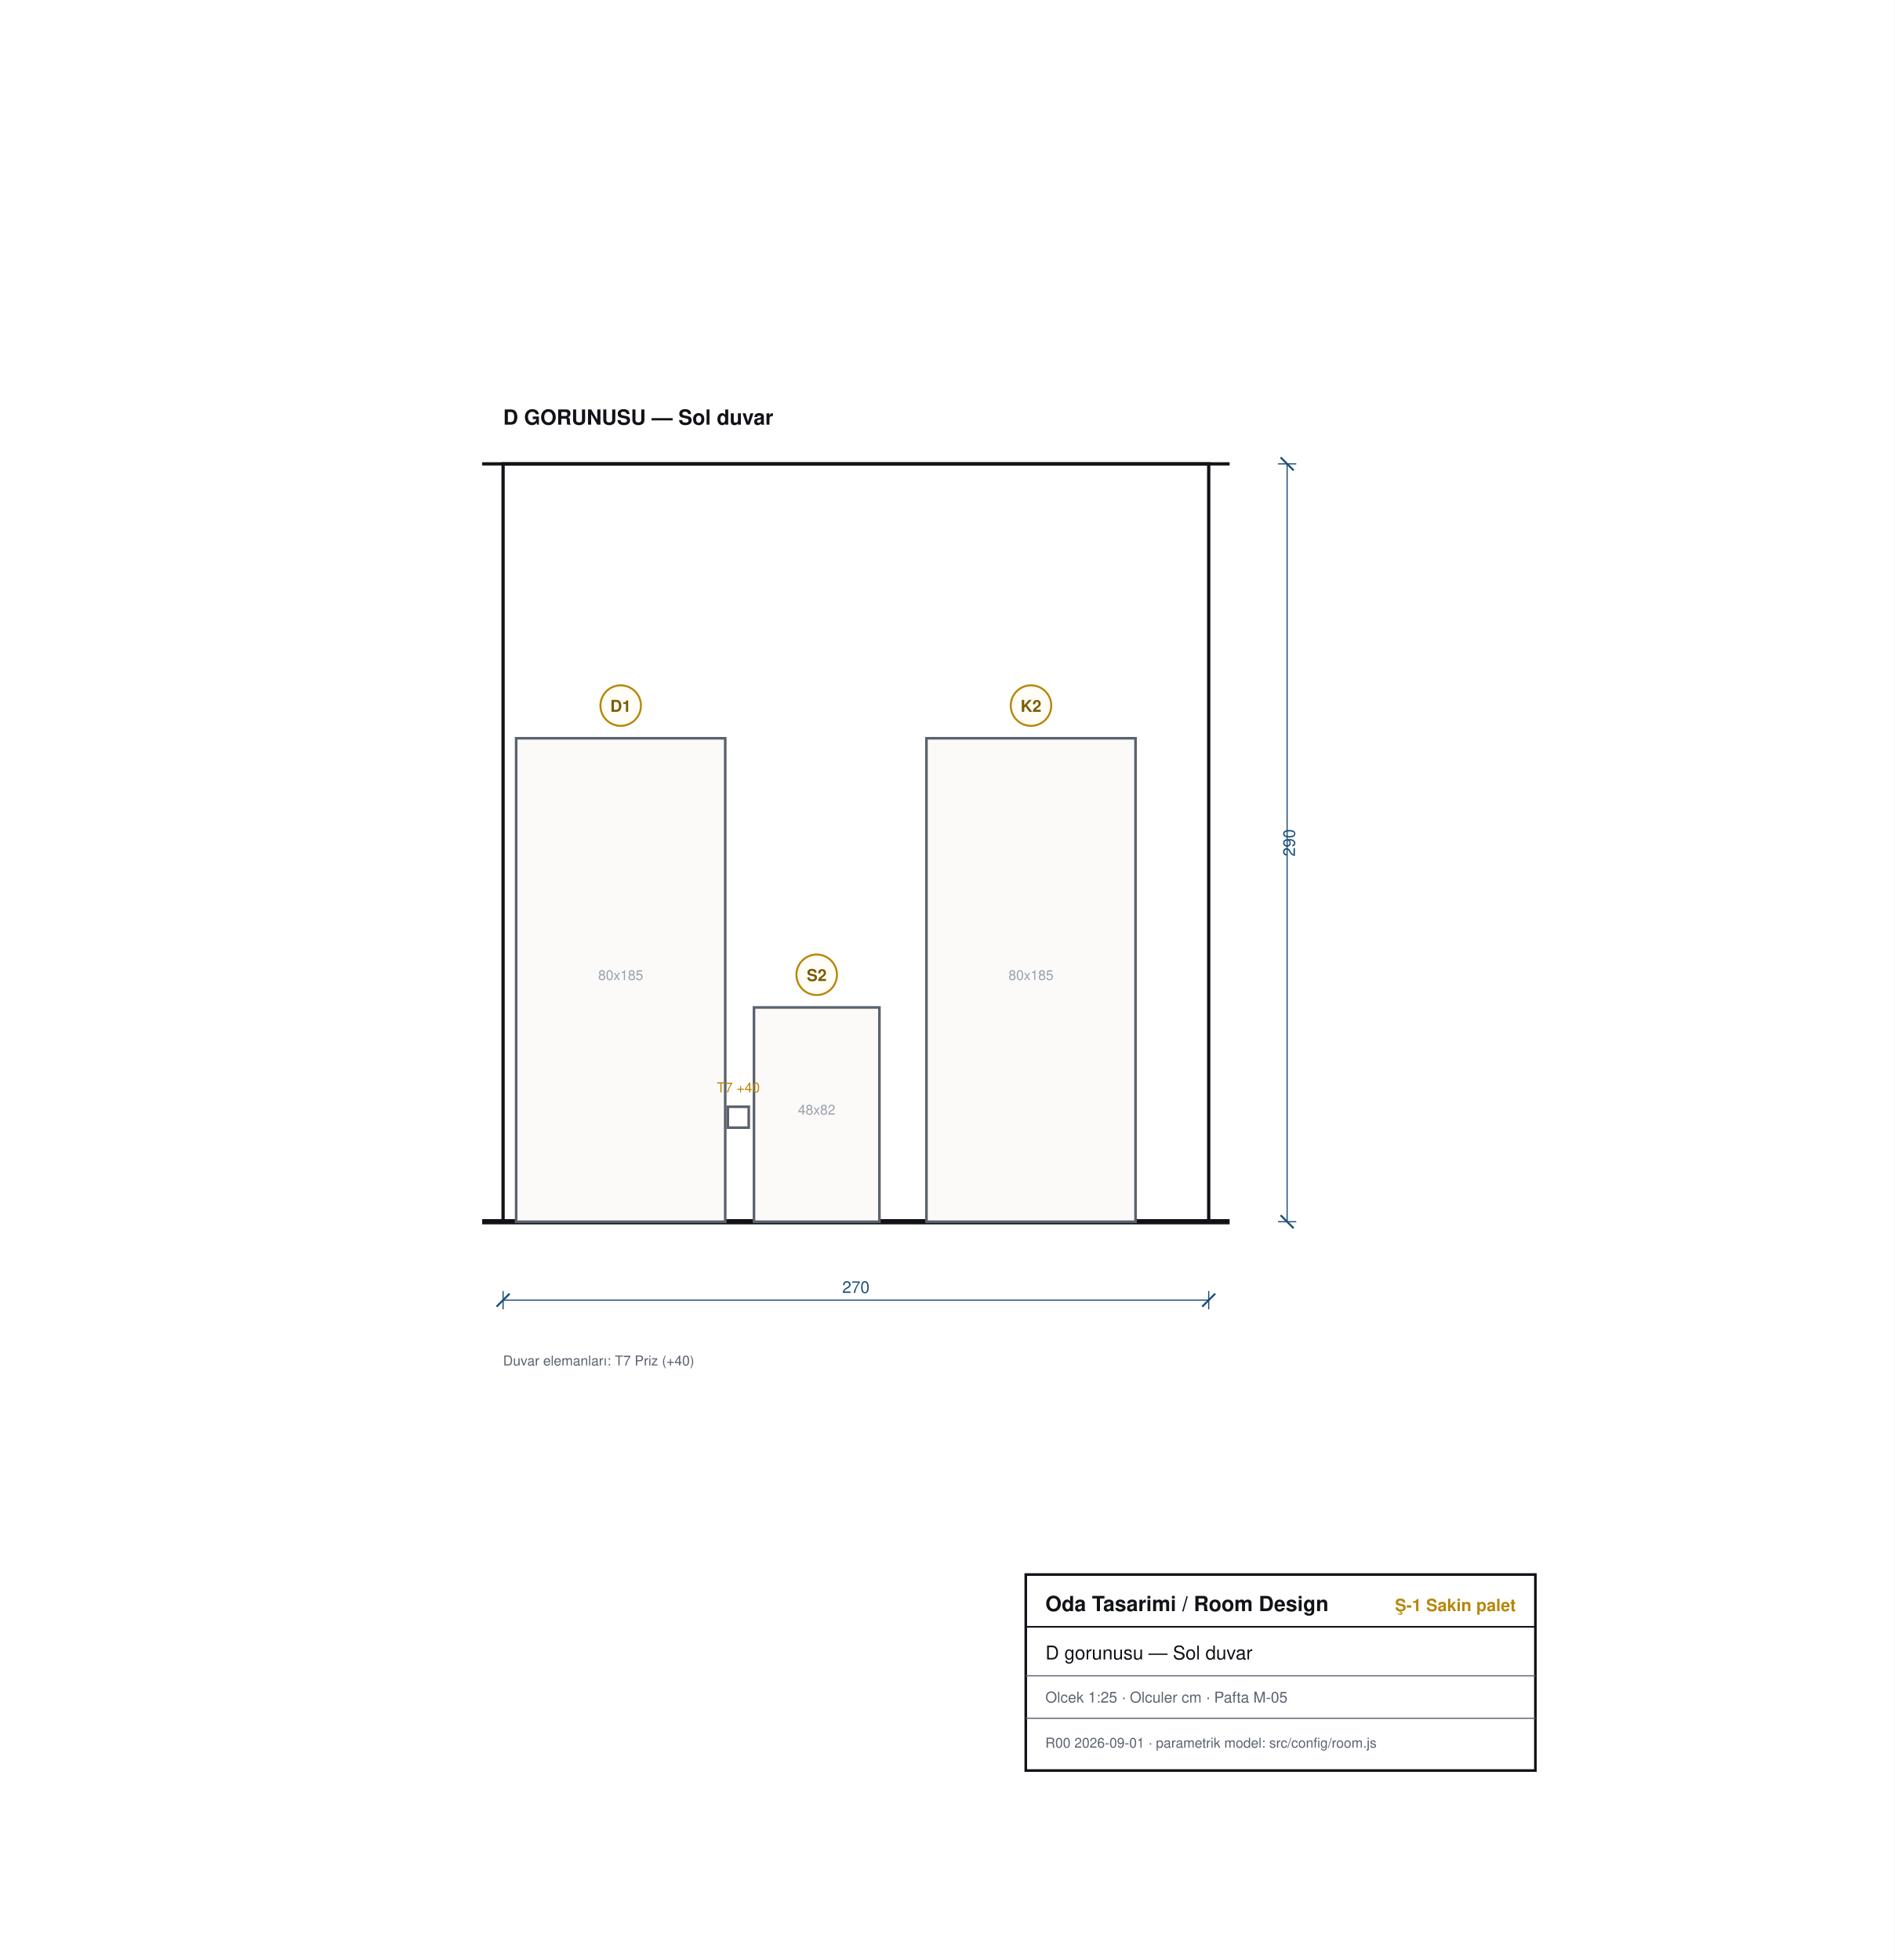
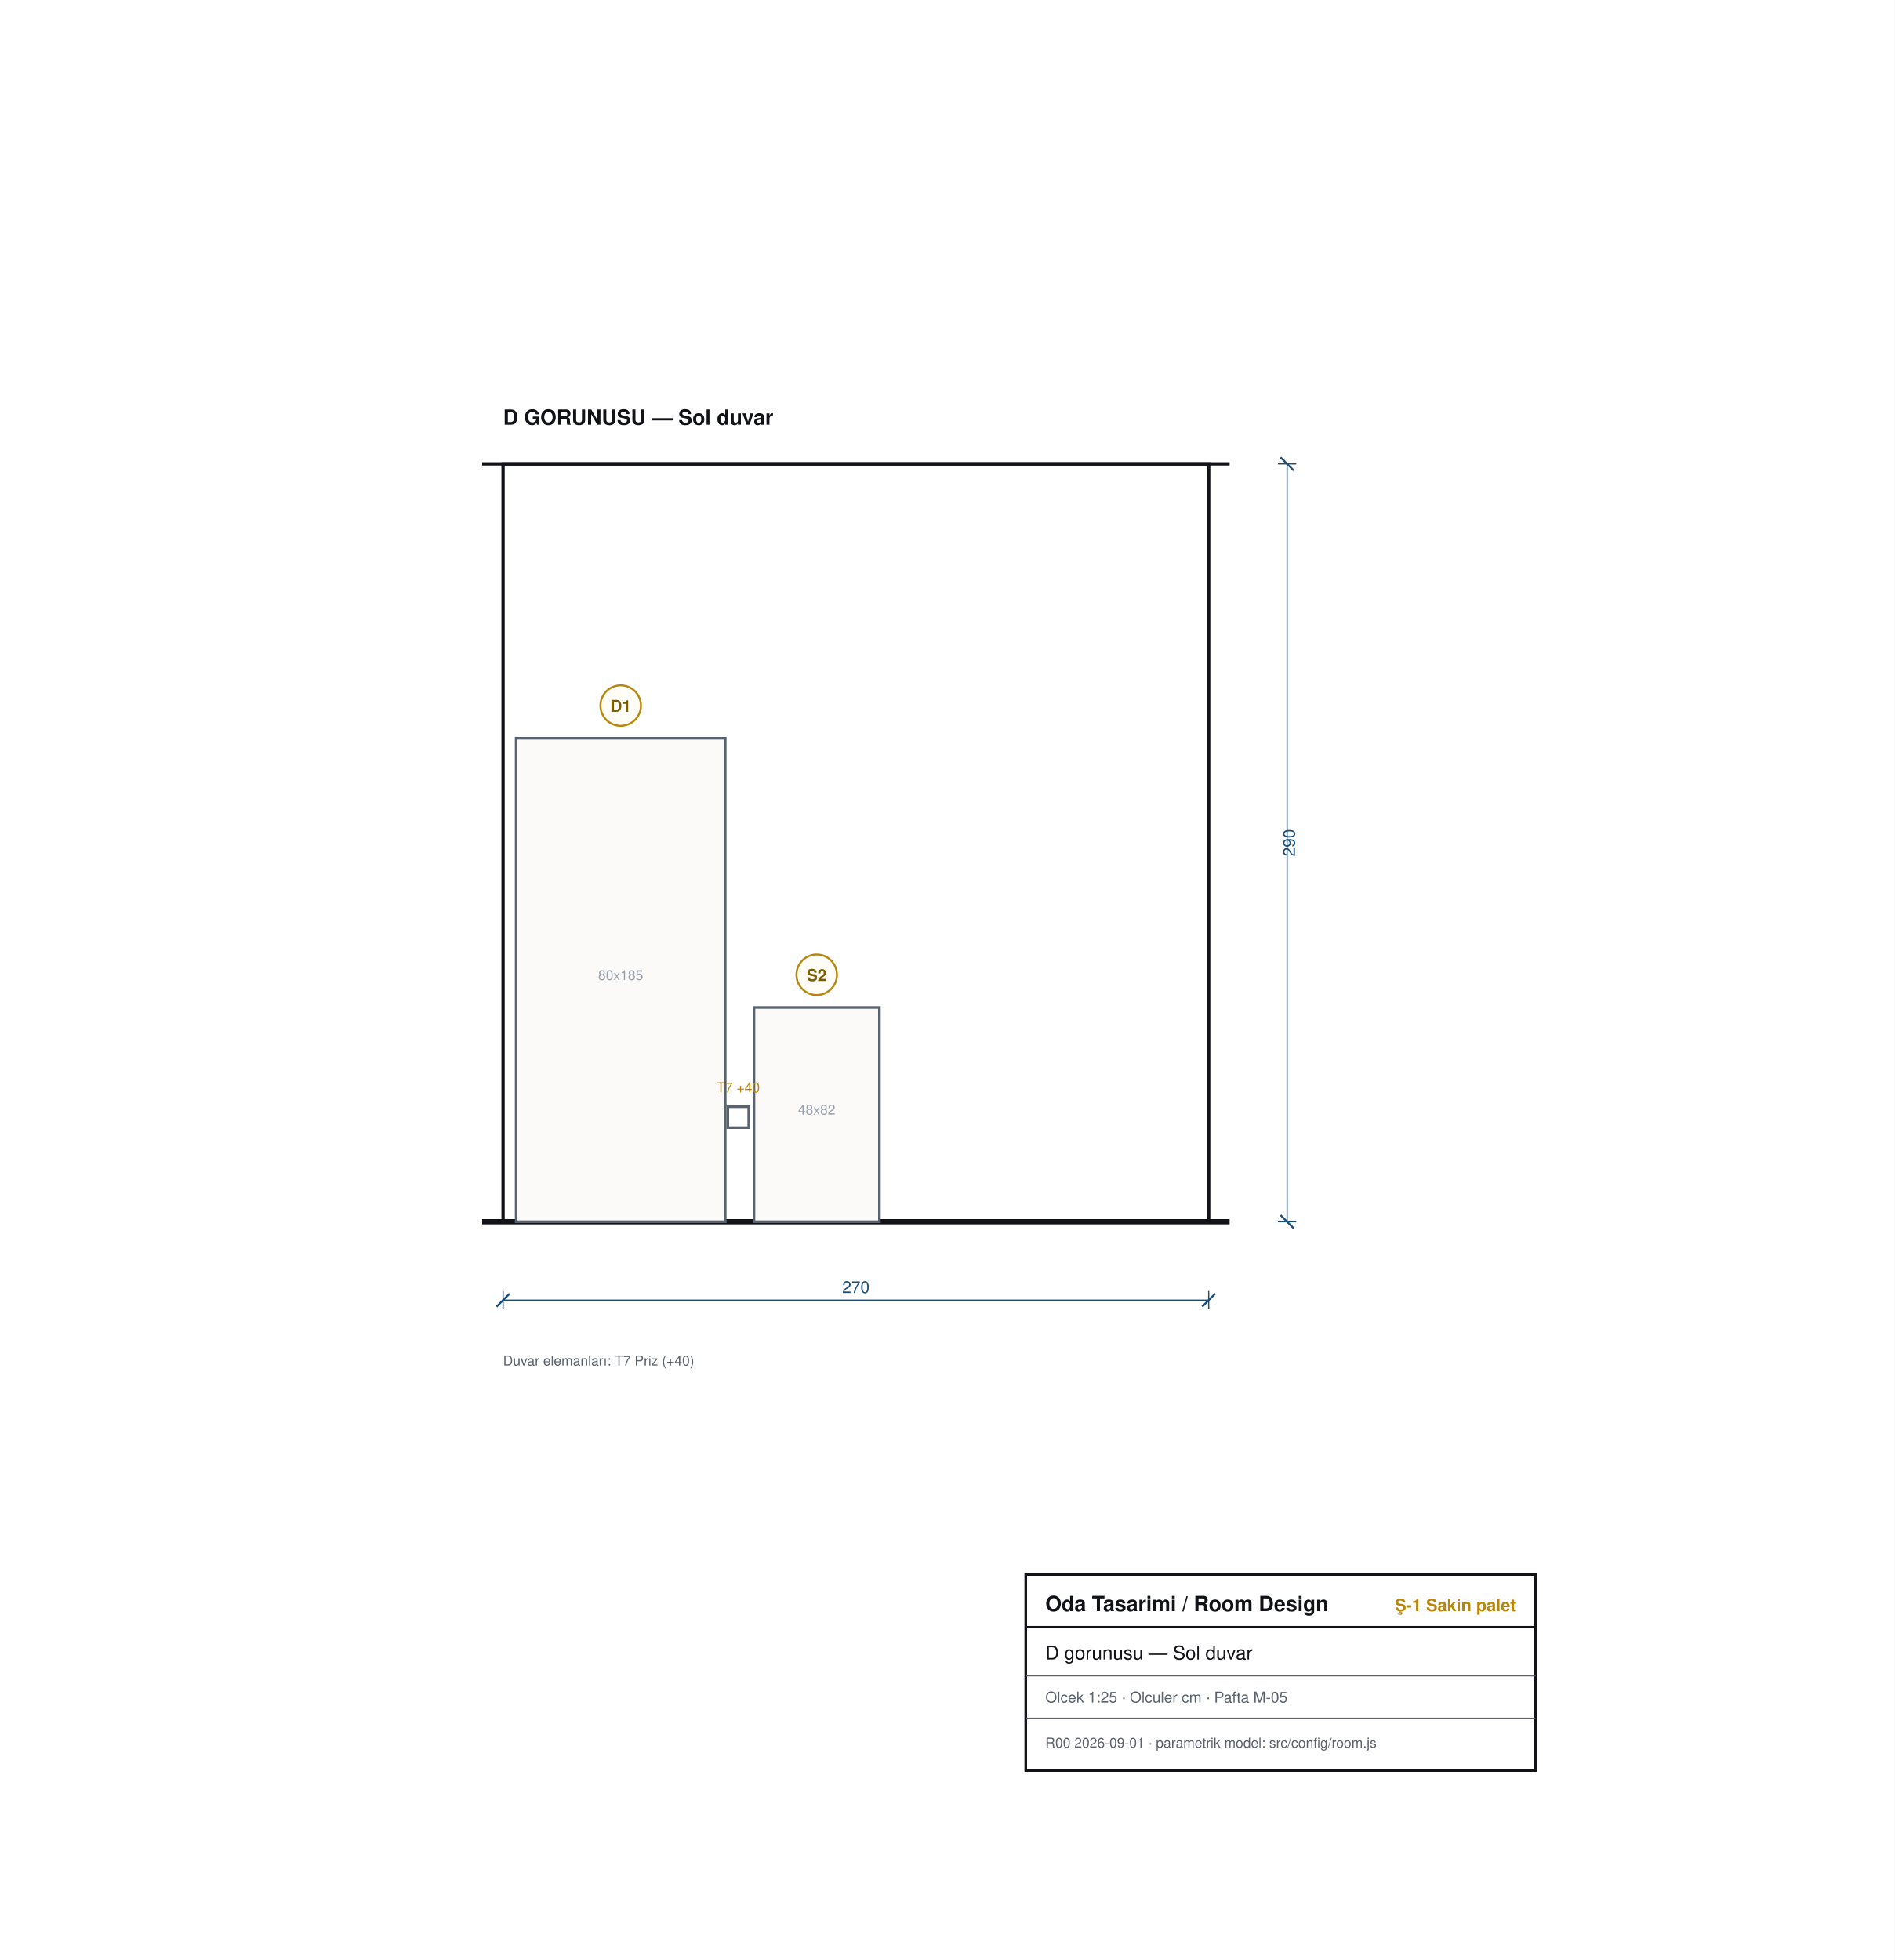
<svg xmlns="http://www.w3.org/2000/svg" width="290mm" height="300mm" viewBox="0 0 290 300" font-family="Helvetica,Arial,sans-serif">
  <rect width="290" height="300" fill="#ffffff" />
  <rect x="77.00" y="71.00" width="108.00" height="116.00" fill="#ffffff" stroke="#111318" stroke-width="0.5" />
  <line x1="73.80" y1="187.00" x2="188.20" y2="187.00" stroke="#111318" stroke-width="0.8" />
  <line x1="73.80" y1="71.00" x2="188.20" y2="71.00" stroke="#111318" stroke-width="0.5" />
  <line x1="198.40" y1="71.00" x2="195.60" y2="71.00" stroke="#1b4f7a" stroke-width="0.18" />
  <line x1="198.40" y1="187.00" x2="195.60" y2="187.00" stroke="#1b4f7a" stroke-width="0.18" />
  <line x1="197.00" y1="71.00" x2="197.00" y2="187.00" stroke="#1b4f7a" stroke-width="0.18" />
  <line x1="196.00" y1="70.00" x2="198.00" y2="72.00" stroke="#1b4f7a" stroke-width="0.3" />
  <line x1="196.00" y1="186.00" x2="198.00" y2="188.00" stroke="#1b4f7a" stroke-width="0.3" />
  <text x="198.20" y="129.00" font-size="2.5" fill="#1b4f7a" text-anchor="middle" transform="rotate(-90 198.20 129.00)">290</text>
  <line x1="77.00" y1="197.60" x2="77.00" y2="200.40" stroke="#1b4f7a" stroke-width="0.18" />
  <line x1="185.00" y1="197.60" x2="185.00" y2="200.40" stroke="#1b4f7a" stroke-width="0.18" />
  <line x1="77.00" y1="199.00" x2="185.00" y2="199.00" stroke="#1b4f7a" stroke-width="0.18" />
  <line x1="76.00" y1="200.00" x2="78.00" y2="198.00" stroke="#1b4f7a" stroke-width="0.3" />
  <line x1="184.00" y1="200.00" x2="186.00" y2="198.00" stroke="#1b4f7a" stroke-width="0.3" />
  <text x="131.00" y="197.90" font-size="2.5" fill="#1b4f7a" text-anchor="middle">270</text>
  <rect x="115.40" y="154.20" width="19.20" height="32.80" fill="#fbfaf8" stroke="#5a626e" stroke-width="0.4" />
  <circle cx="125.00" cy="149.20" r="3.10" fill="#fffdf5" stroke="#b8860b" stroke-width="0.3" />
  <text x="125.00" y="150.15" font-size="2.5" fill="#7a5c05" text-anchor="middle" font-weight="700">S2</text>
  <text x="125.00" y="170.60" font-size="2.1" fill="#98a0ab" text-anchor="middle">48x82</text>
-   <rect x="141.80" y="113.00" width="32.00" height="74.00" fill="#fbfaf8" stroke="#5a626e" stroke-width="0.4" />
-   <circle cx="157.80" cy="108.00" r="3.10" fill="#fffdf5" stroke="#b8860b" stroke-width="0.3" />
-   <text x="157.80" y="108.95" font-size="2.5" fill="#7a5c05" text-anchor="middle" font-weight="700">K2</text>
-   <text x="157.80" y="150.00" font-size="2.1" fill="#98a0ab" text-anchor="middle">80x185</text>
  <rect x="79.00" y="113.00" width="32.00" height="74.00" fill="#fbfaf8" stroke="#5a626e" stroke-width="0.4" />
  <circle cx="95.00" cy="108.00" r="3.10" fill="#fffdf5" stroke="#b8860b" stroke-width="0.3" />
  <text x="95.00" y="108.95" font-size="2.5" fill="#7a5c05" text-anchor="middle" font-weight="700">D1</text>
  <text x="95.00" y="150.00" font-size="2.1" fill="#98a0ab" text-anchor="middle">80x185</text>
  <rect x="111.40" y="169.40" width="3.20" height="3.20" fill="#ffffff" stroke="#5a626e" stroke-width="0.4" />
  <text x="113.00" y="167.20" font-size="2.1" fill="#b8860b" text-anchor="middle">T7  +40</text>
  <text x="77.00" y="209.00" font-size="2.1" fill="#5a626e" text-anchor="start">Duvar elemanları:  T7 Priz (+40)</text>
  <text x="77.00" y="65.00" font-size="3.2" fill="#111318" text-anchor="start" font-weight="700">D GORUNUSU — Sol duvar</text>
  <rect x="157.00" y="241.00" width="78.00" height="30.00" fill="#ffffff" stroke="#111318" stroke-width="0.4" />
  <line x1="157.00" y1="249.00" x2="235.00" y2="249.00" stroke="#111318" stroke-width="0.25" />
  <line x1="157.00" y1="256.50" x2="235.00" y2="256.50" stroke="#5a626e" stroke-width="0.18" />
  <line x1="157.00" y1="263.00" x2="235.00" y2="263.00" stroke="#5a626e" stroke-width="0.18" />
  <text x="160.00" y="246.60" font-size="3.2" fill="#111318" text-anchor="start" font-weight="700">Oda Tasarimi / Room Design</text>
  <text x="160.00" y="254.00" font-size="2.9" fill="#111318" text-anchor="start">D gorunusu — Sol duvar</text>
  <text x="160.00" y="260.60" font-size="2.3" fill="#5a626e" text-anchor="start">Olcek 1:25  ·  Olculer cm  ·  Pafta M-05</text>
  <text x="232.00" y="246.60" font-size="2.6" fill="#b8860b" text-anchor="end" font-weight="700">Ş-1 Sakin palet</text>
  <text x="160.00" y="267.50" font-size="2.1" fill="#5a626e" text-anchor="start">R00  2026-09-01  ·  parametrik model: src/config/room.js</text>
</svg>
